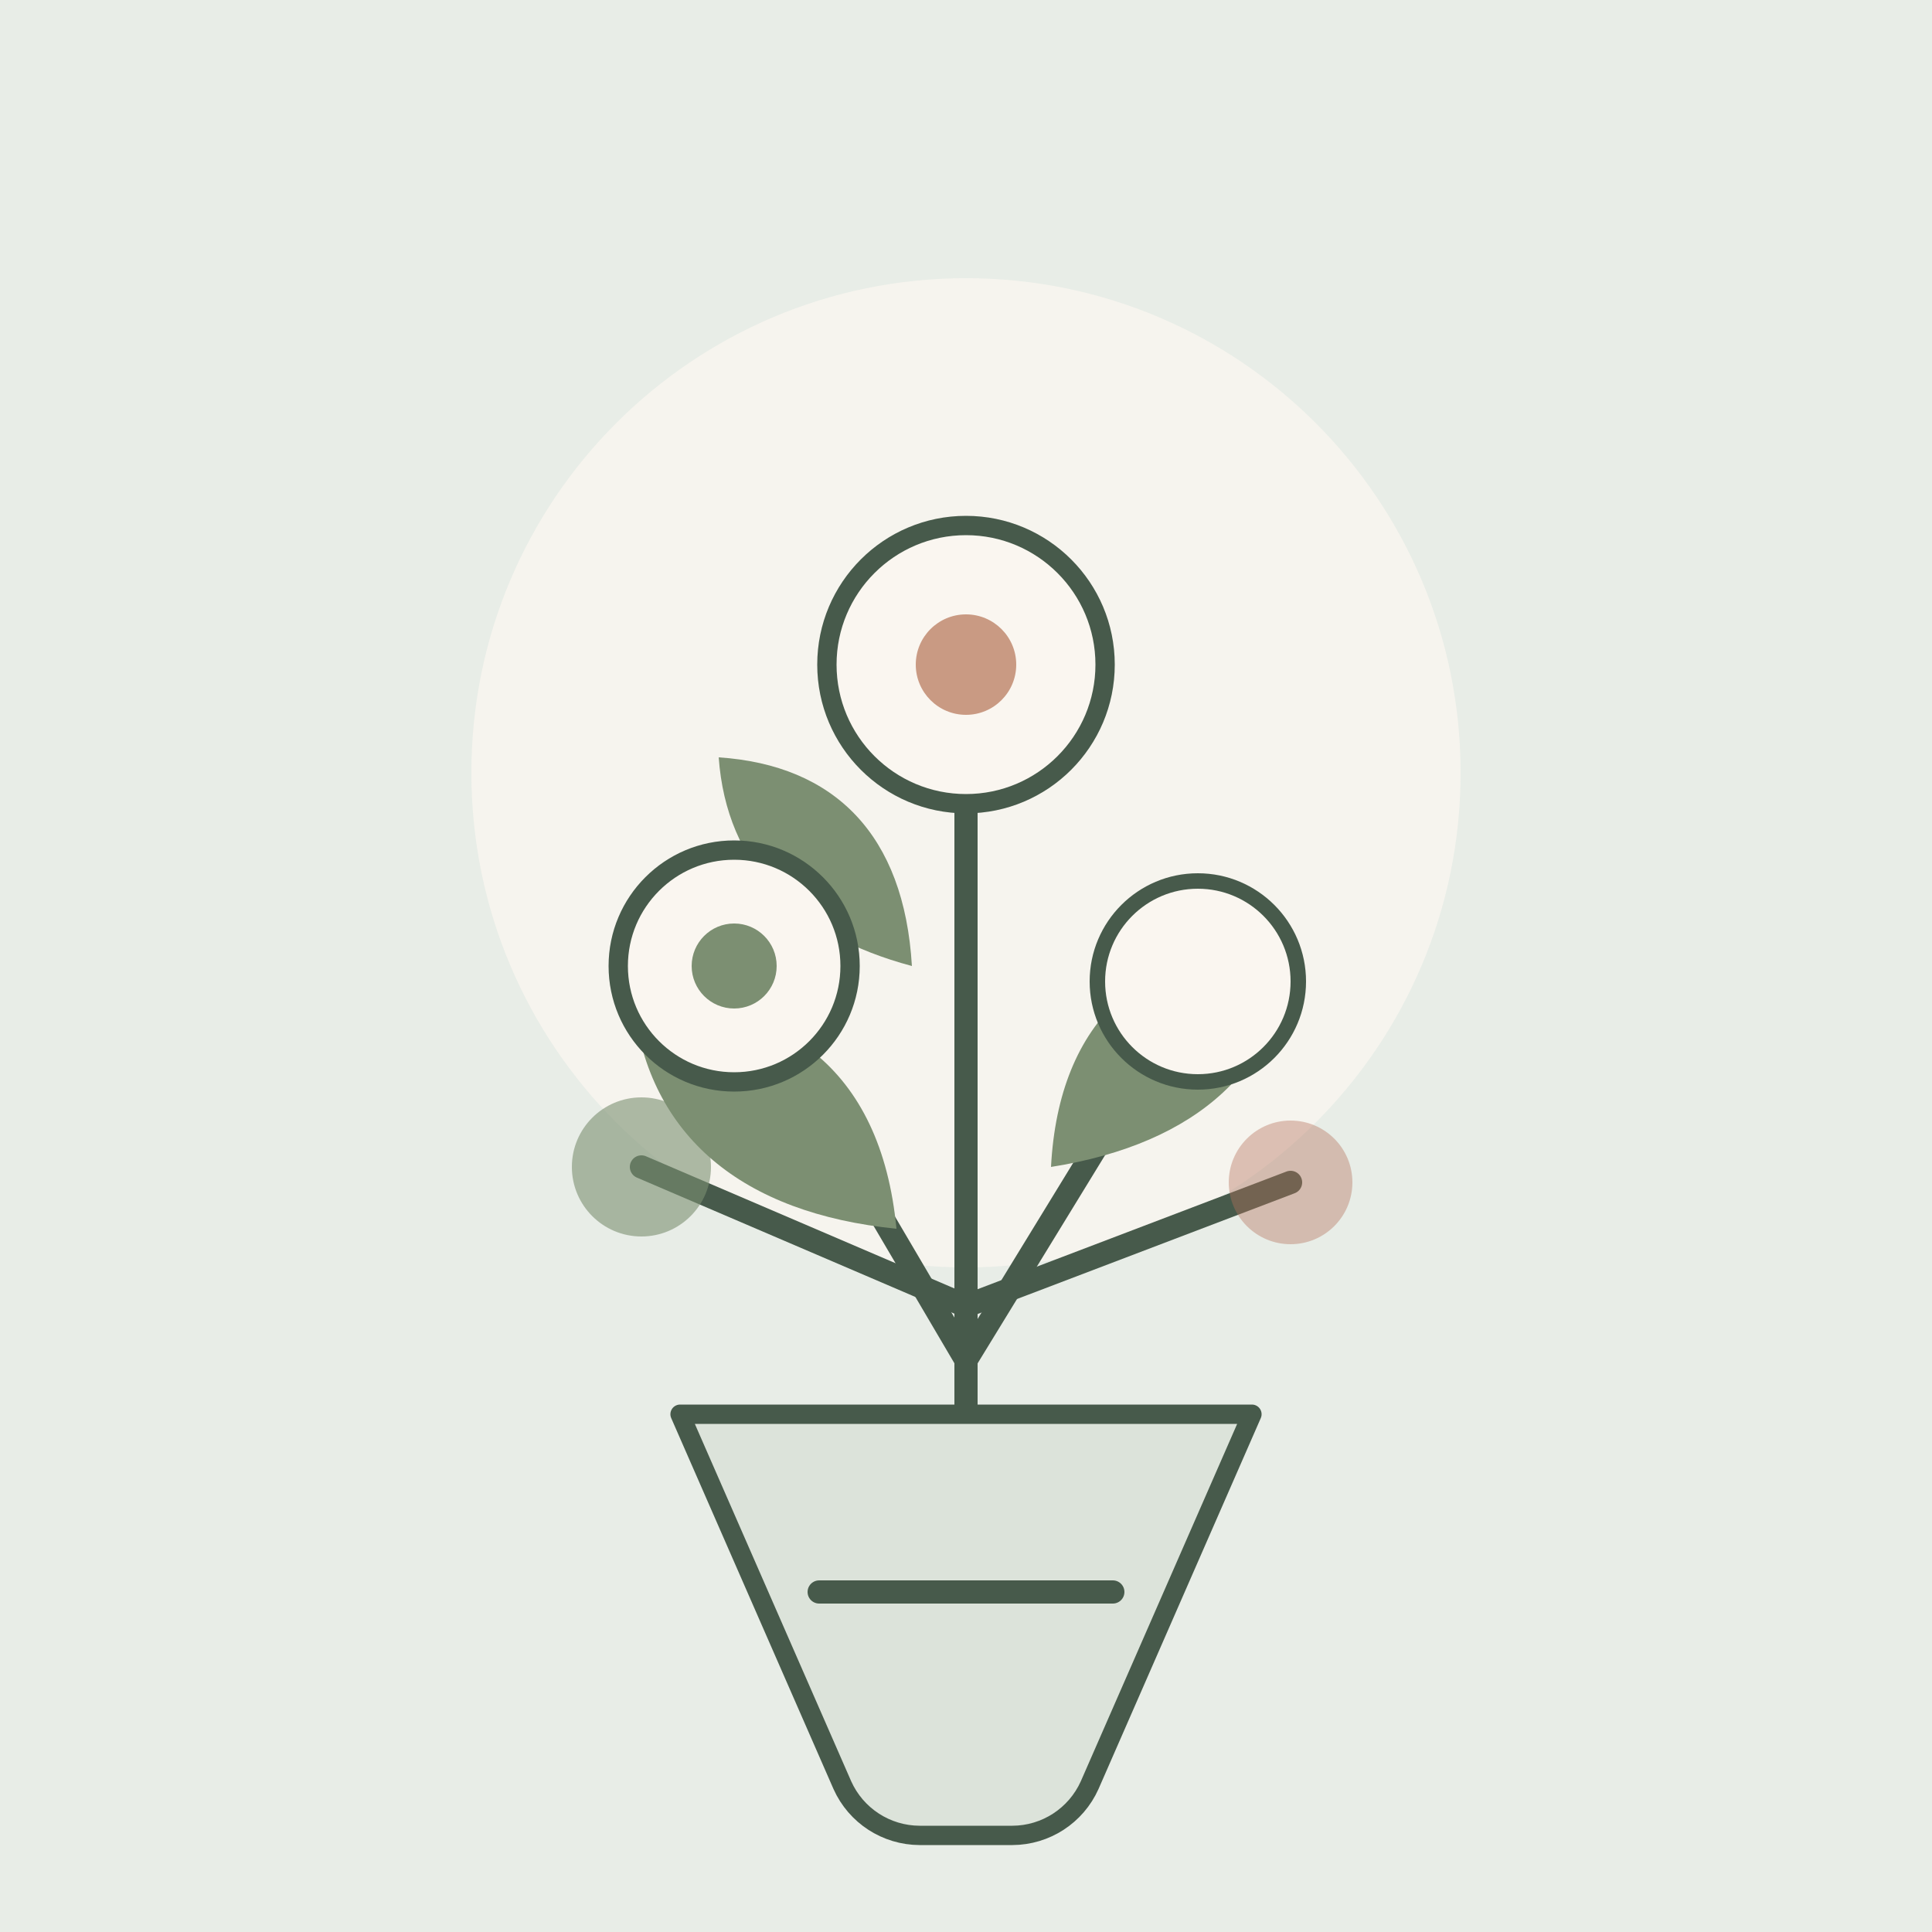
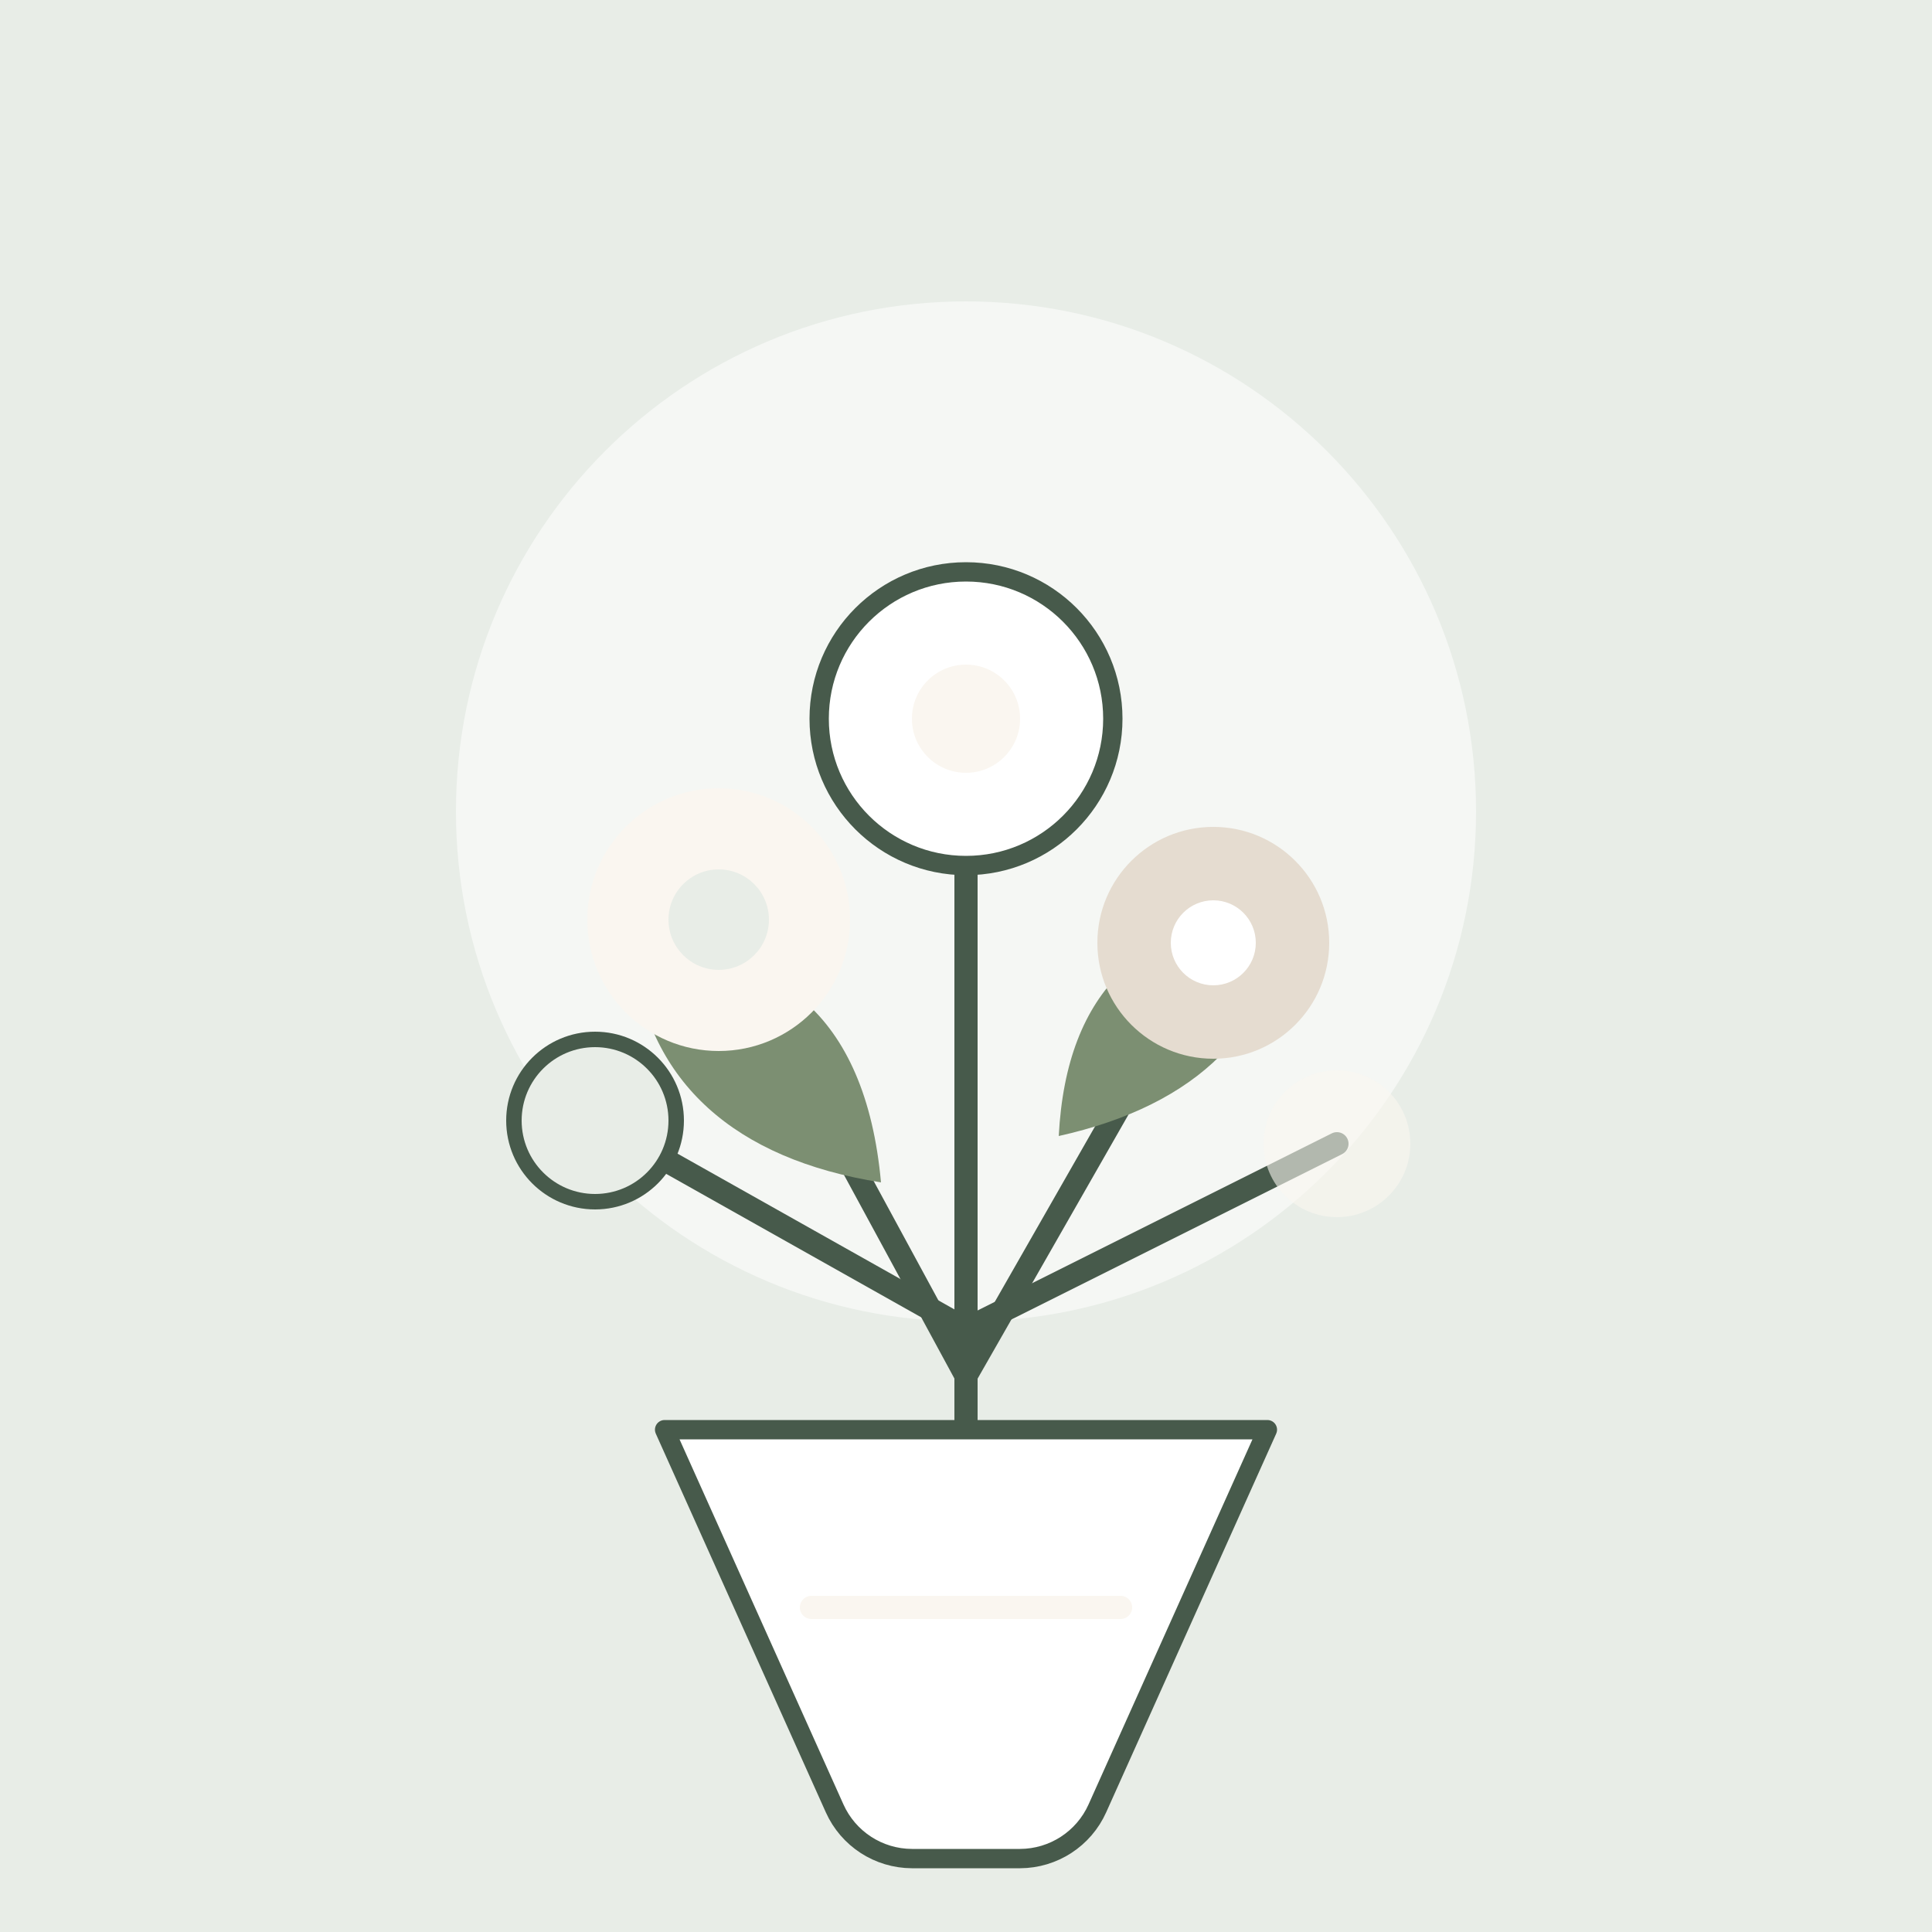
- <svg xmlns="http://www.w3.org/2000/svg" viewBox="0 0 500 500" role="img" aria-label="白綠系花束(佔位示意圖)">
+ <svg xmlns="http://www.w3.org/2000/svg" viewBox="0 0 500 500" role="img" aria-label="白綠系手綁花束（佔位示意圖）">
  <rect width="500" height="500" fill="#E8EDE7" />
-   <circle cx="250" cy="200" r="128" fill="#FAF6F0" opacity=".8" />
+   <circle cx="250" cy="210" r="132" fill="#FFFFFF" opacity=".55" />
  <g stroke="#475A4B" stroke-width="6" fill="none" stroke-linecap="round">
-     <path d="M250 366V172" />
-     <path d="M250 352 190 250" />
-     <path d="M250 352 310 254" />
-     <path d="M250 338 166 302" />
-     <path d="M250 338 334 306" />
+     <path d="M250 370V186" />
+     <path d="M250 356 186 238" />
+     <path d="M250 356 314 244" />
+     <path d="M250 344 154 290" />
+     <path d="M250 344 346 296" />
  </g>
  <g fill="#7C8F72">
-     <path d="M232 318c-40-4-64-24-68-58 38-2 64 16 68 58Z" />
-     <path d="M272 302c38-6 60-26 62-58-38 0-60 20-62 58Z" />
-     <path d="M236 250c-30-8-48-26-50-54 30 2 48 20 50 54Z" />
+     <path d="M228 306c-38-6-60-26-64-58 36-4 60 14 64 58Z" />
+     <path d="M274 294c36-8 56-28 58-58-36 2-56 20-58 58Z" />
  </g>
-   <circle cx="190" cy="250" r="30" fill="#FAF6F0" stroke="#475A4B" stroke-width="5" />
-   <circle cx="190" cy="250" r="11" fill="#7C8F72" />
-   <circle cx="310" cy="254" r="26" fill="#FAF6F0" stroke="#475A4B" stroke-width="4" />
-   <circle cx="250" cy="172" r="36" fill="#FAF6F0" stroke="#475A4B" stroke-width="5" />
-   <circle cx="250" cy="172" r="13" fill="#C99A83" />
-   <circle cx="166" cy="302" r="18" fill="#7C8F72" opacity=".6" />
-   <circle cx="334" cy="306" r="16" fill="#B4705A" opacity=".4" />
-   <path d="M176 366h148l-42 96a22 22 0 0 1-20 13h-24a22 22 0 0 1-20-13Z" fill="#DCE3DA" stroke="#475A4B" stroke-width="5" stroke-linejoin="round" />
-   <path d="M212 412h76" stroke="#475A4B" stroke-width="6" stroke-linecap="round" />
+   <circle cx="186" cy="238" r="34" fill="#FAF6F0" />
+   <circle cx="186" cy="238" r="13" fill="#E8EDE7" />
+   <circle cx="314" cy="244" r="30" fill="#E5DCD0" />
+   <circle cx="314" cy="244" r="11" fill="#FFFFFF" />
+   <circle cx="250" cy="186" r="38" fill="#FFFFFF" stroke="#475A4B" stroke-width="5" />
+   <circle cx="250" cy="186" r="14" fill="#FAF6F0" />
+   <circle cx="154" cy="290" r="21" fill="#E8EDE7" stroke="#475A4B" stroke-width="4" />
+   <circle cx="346" cy="296" r="19" fill="#FAF6F0" opacity=".6" />
+   <path d="M172 370h156l-44 98a22 22 0 0 1-20 13h-28a22 22 0 0 1-20-13Z" fill="#FFFFFF" stroke="#475A4B" stroke-width="5" stroke-linejoin="round" />
+   <path d="M210 416h80" stroke="#FAF6F0" stroke-width="6" stroke-linecap="round" />
</svg>
